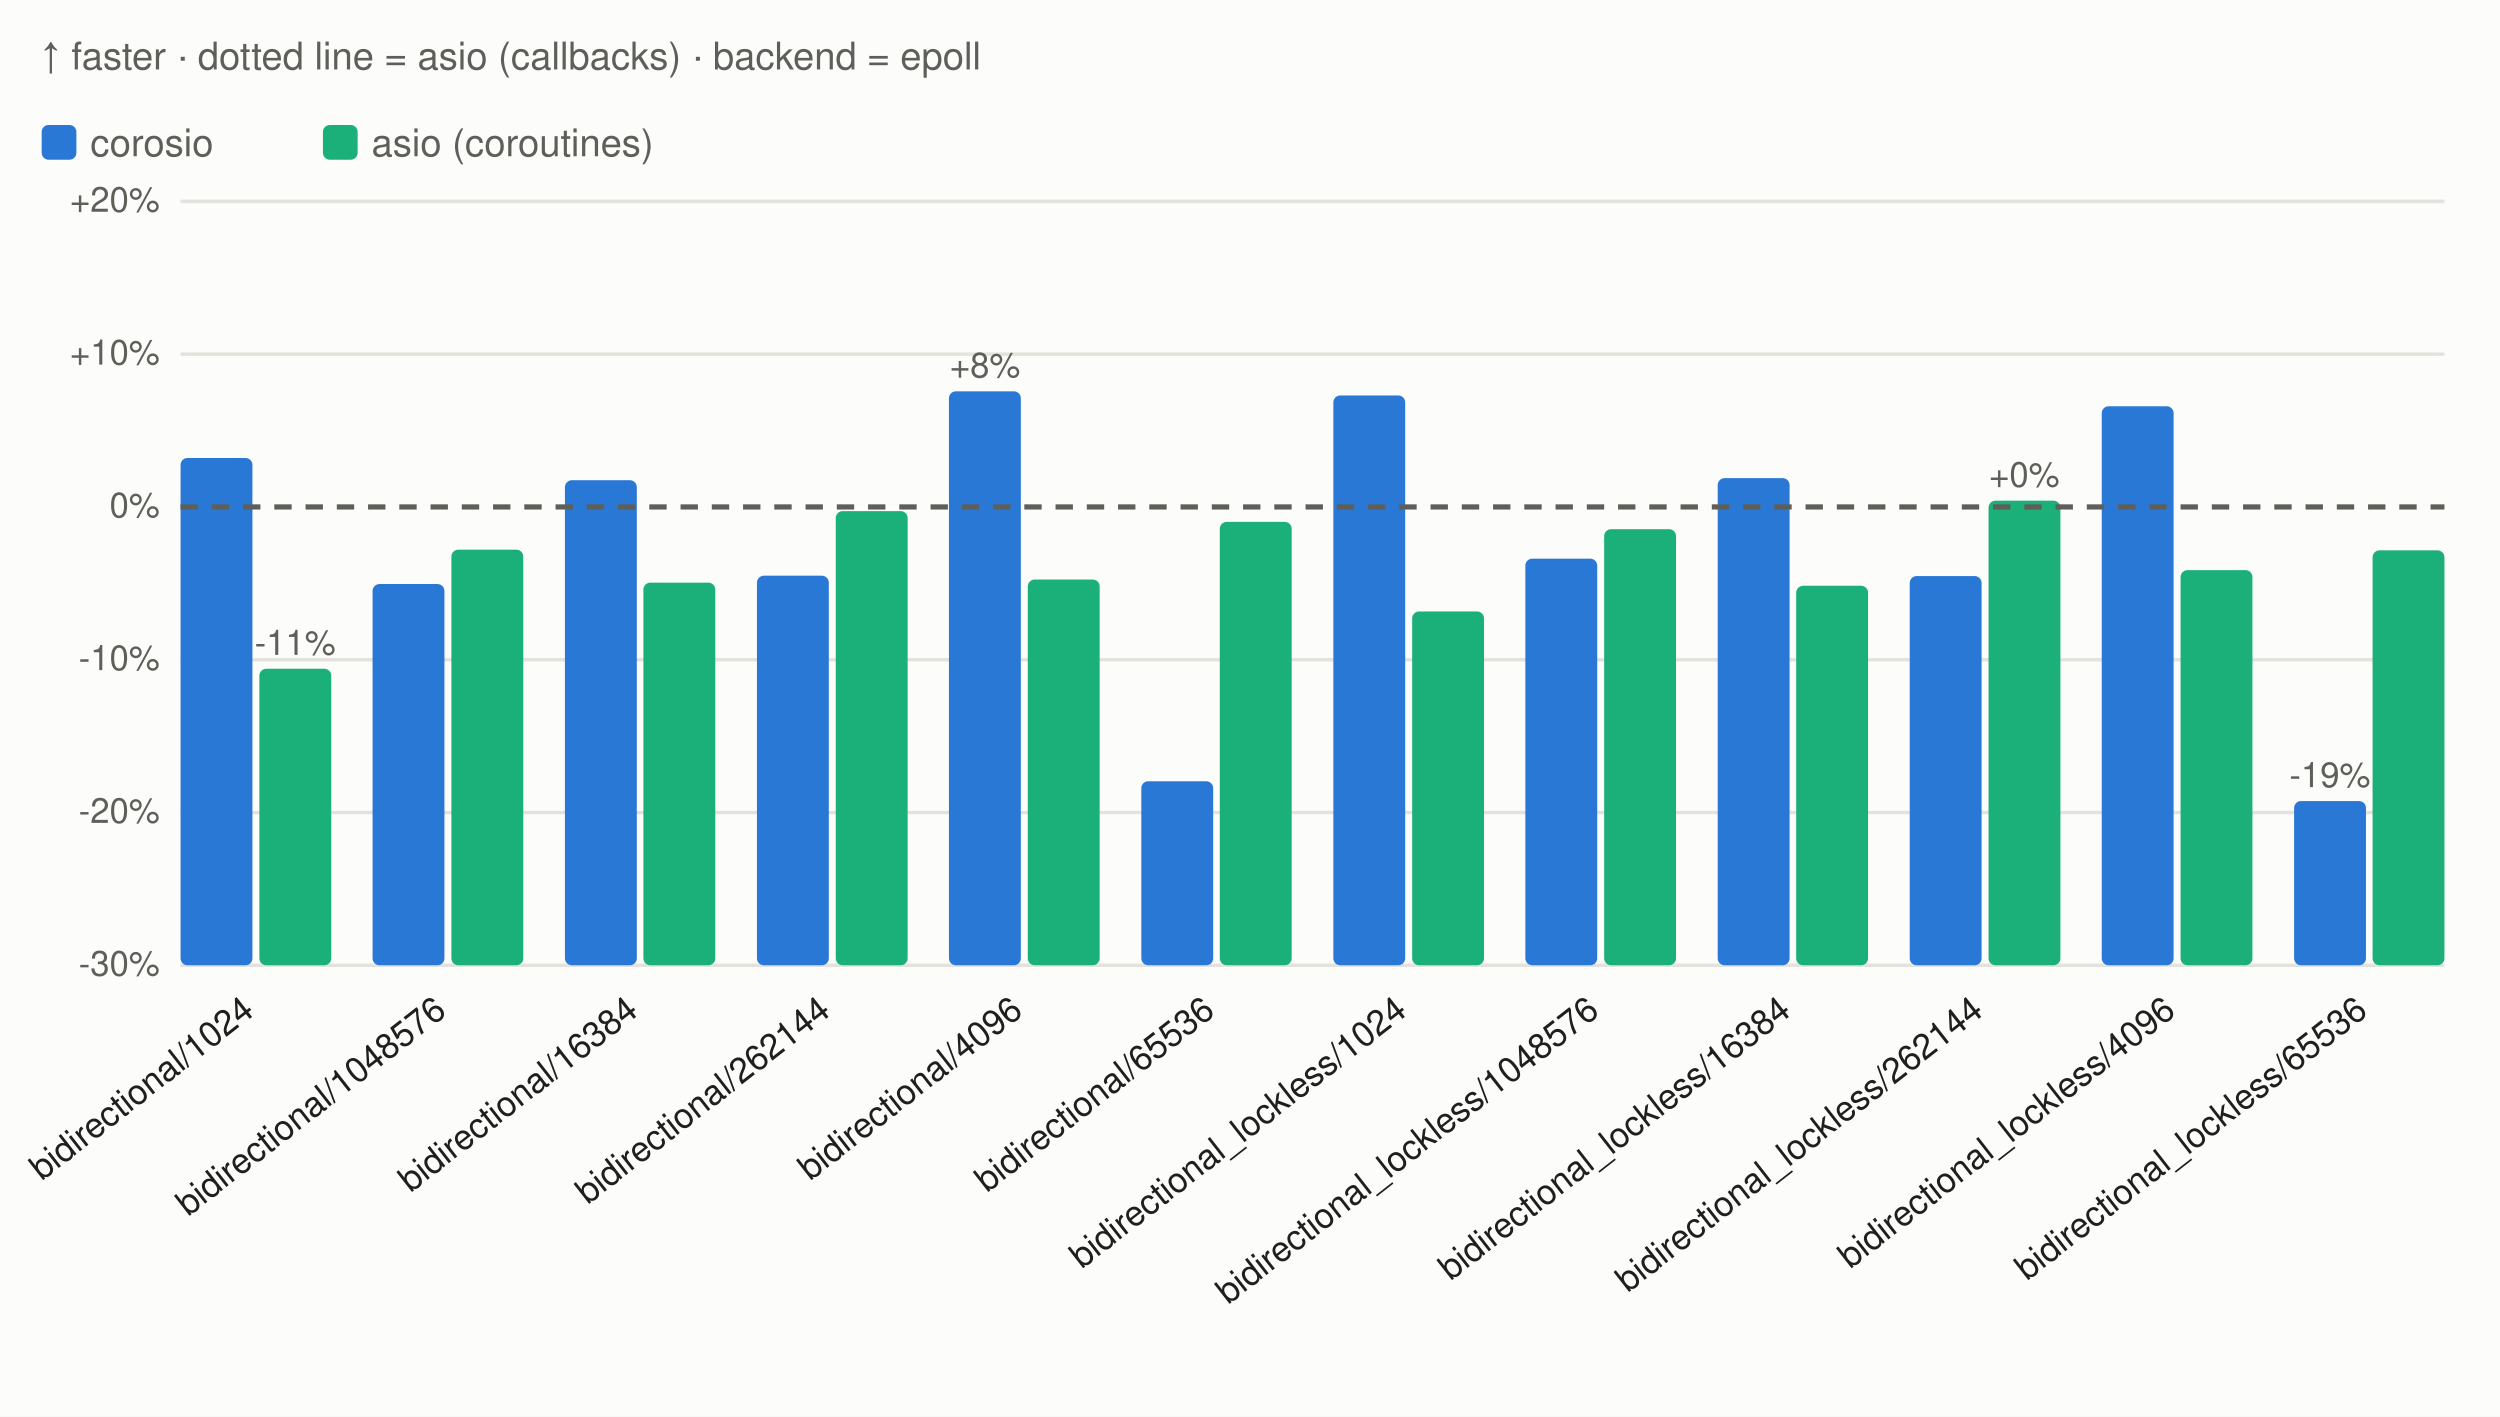
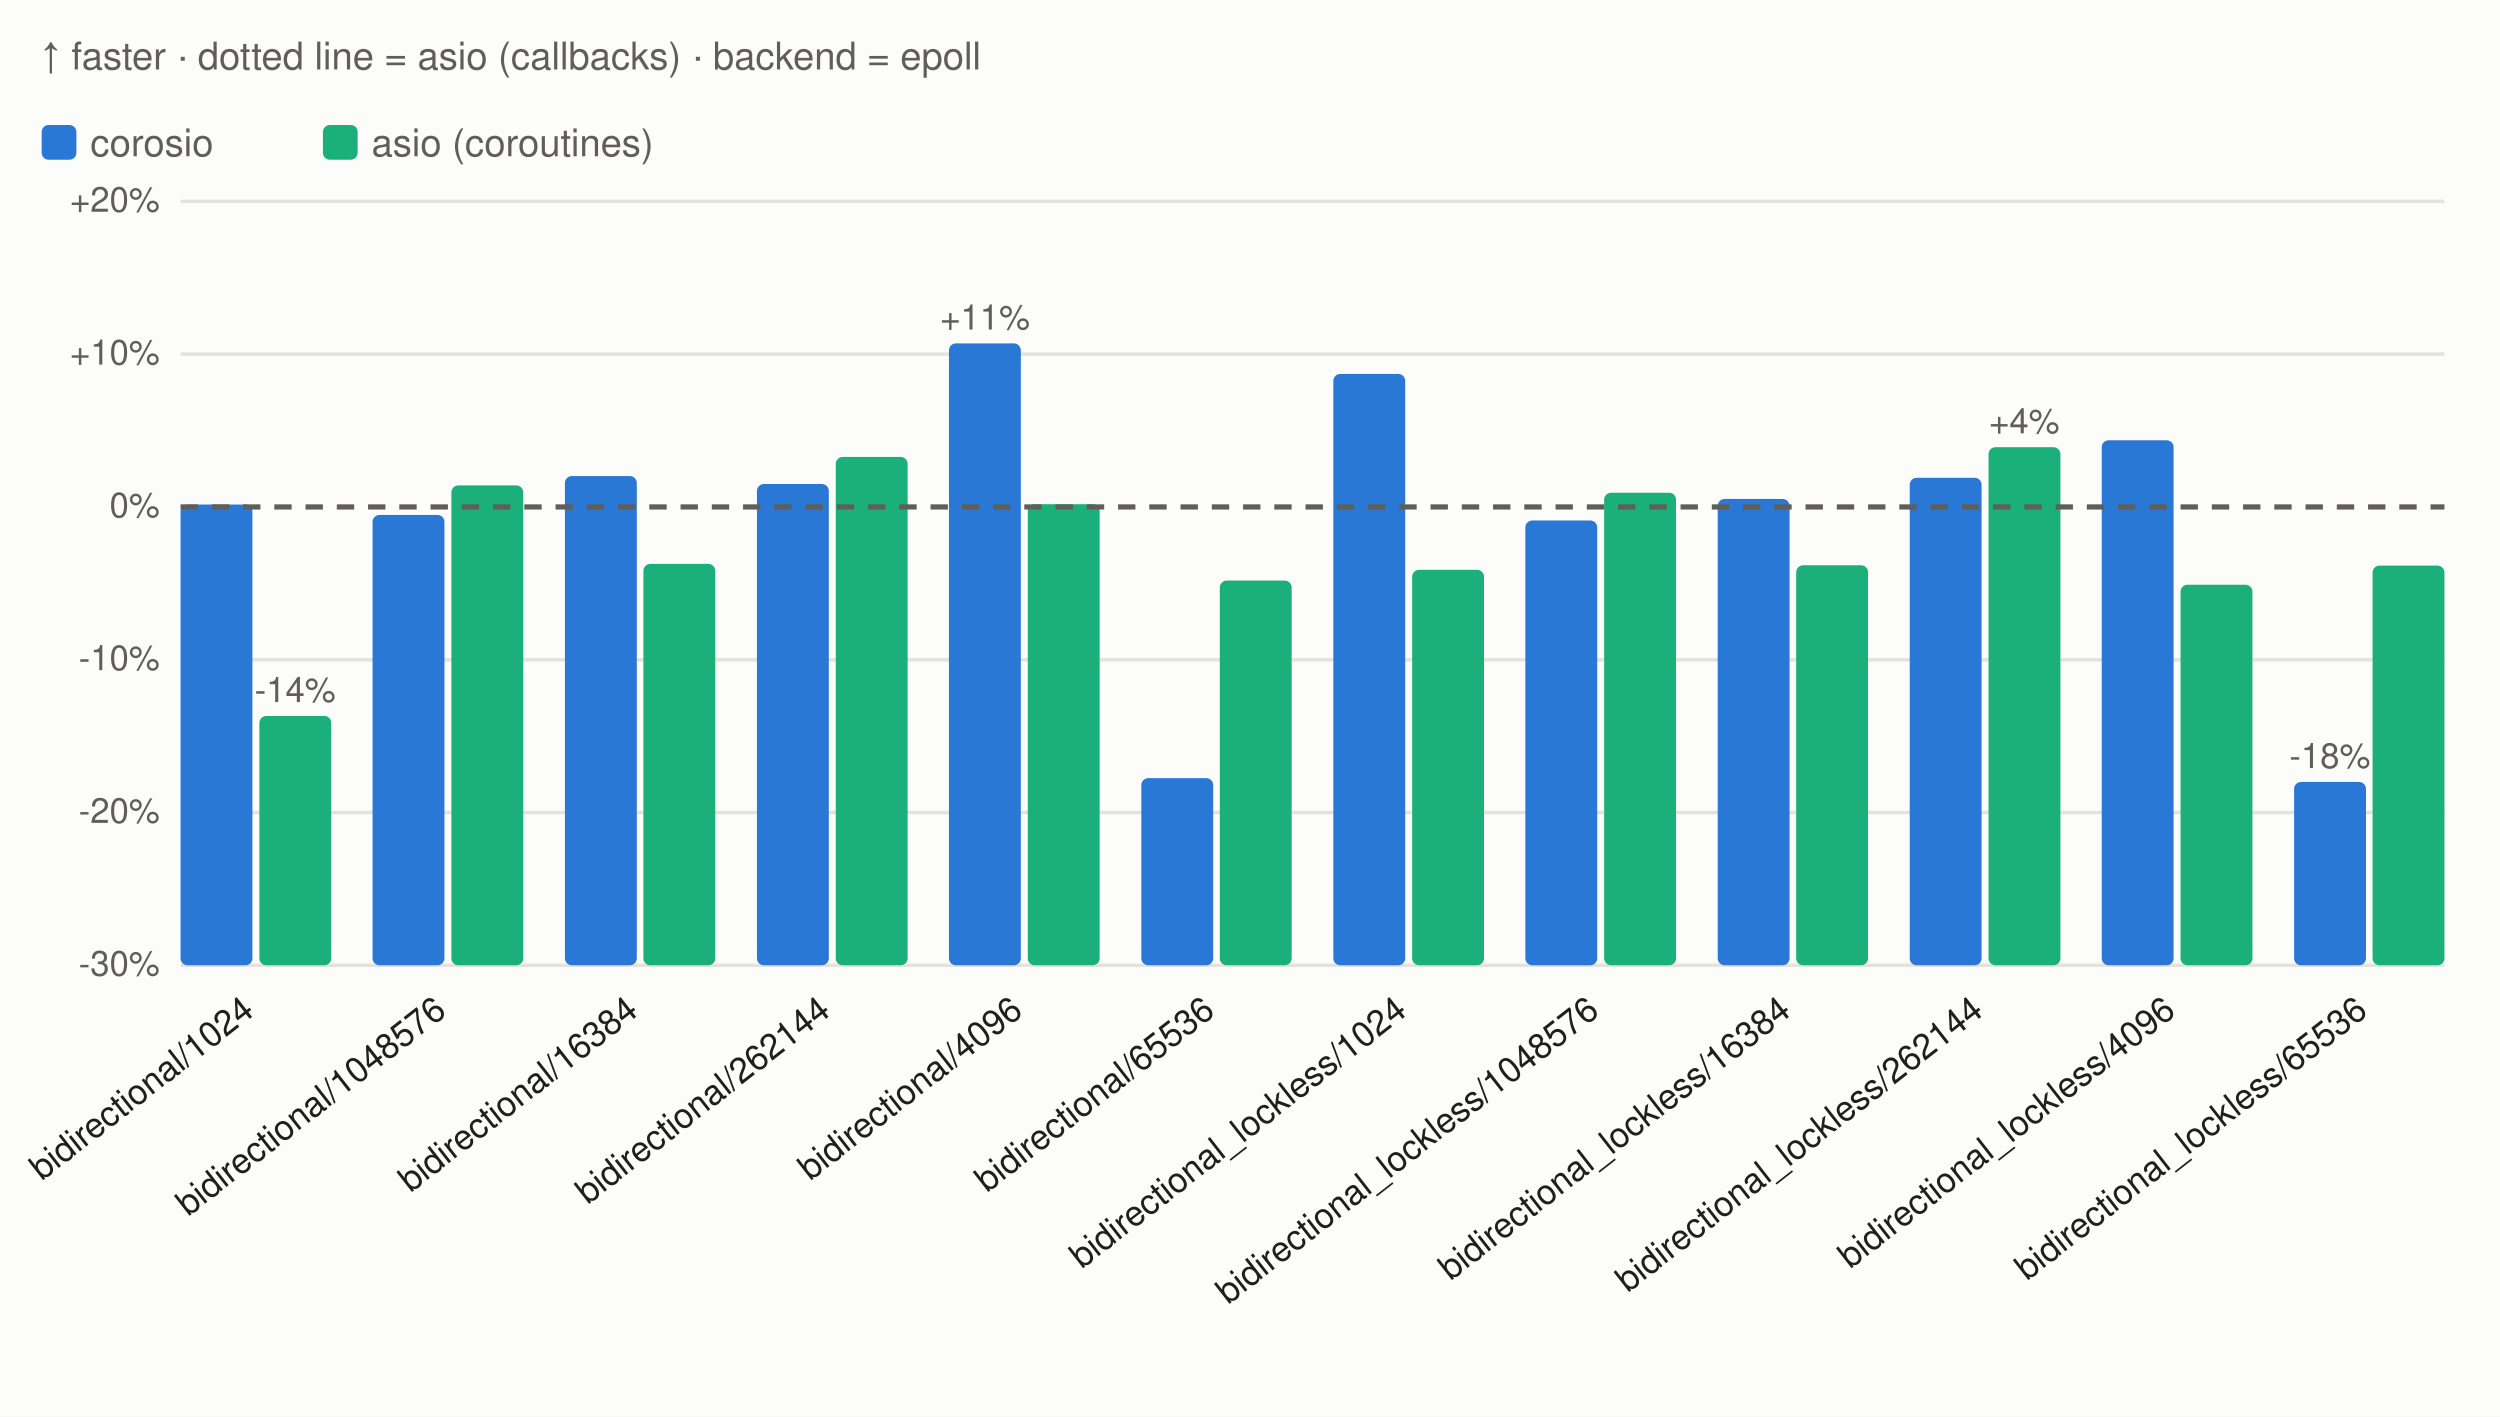
<svg xmlns="http://www.w3.org/2000/svg" class="bch-chart" width="720" height="408" viewBox="0 0 720 408">
  <style>.bch-chart{width:100%;height:auto;overflow:visible}.imageblock.bch-block{align-items:stretch}.imageblock.bch-block .content{width:100%}.bch-seg-label{fill:#ffffff;font-weight:700}html.dark .bch-exact&gt;summary.title,html.dark .bch-exact summary.title{color:var(--text-main-text-primary,#ffffff)}.boostlook .doc .openblock.bch-card{border:1px solid var(--border-border-secondary,#e3e2dc);border-radius:10px;padding:14px 14px 4px;margin-top:1.4rem;margin-bottom:1.4rem}.boostlook .doc .bch-card .imageblock.bch-block{margin-top:0;margin-bottom:0.25rem}.boostlook .doc .bch-card details.bch-exact{margin-top:0;margin-bottom:0.5rem;margin-left:0}.boostlook .doc .bch-card details.bch-exact&gt;summary{margin-left:2rem}.boostlook .doc .bch-card table.stretch,.boostlook #content .bch-card table.stretch{width:100%;margin-left:0;font-size:0.88em}.boostlook .doc .bch-card table.stretch td,.boostlook .doc .bch-card table.stretch th{padding:0.3rem 0.55rem}@media (prefers-color-scheme: dark) {.bch-surface{fill:#1a1a19}.bch-ink{fill:#ffffff}.bch-ink2{fill:#c3c2b7}.bch-grid{stroke:#3a3a38}.bch-zero{stroke:#c3c2b7}.bch-s-native{fill:#3987e5}.bch-s-uring{fill:#d95926}.bch-s-cb{fill:#199e70}.bch-div-pos{fill:#3987e5}.bch-div-neg{fill:#e66767}.bch-div-mid{fill:#383835}}html:not(.dark) .bch-surface{fill:transparent}html:not(.dark) .bch-ink{fill:#1f1f1e}html:not(.dark) .bch-ink2{fill:#5f5e58}html:not(.dark) .bch-grid{stroke:#e3e2dc}html:not(.dark) .bch-zero{stroke:#5f5e58}html:not(.dark) .bch-s-native{fill:#2a78d6}html:not(.dark) .bch-s-uring{fill:#eb6834}html:not(.dark) .bch-s-cb{fill:#1baf7a}html:not(.dark) .bch-div-pos{fill:#2a78d6}html:not(.dark) .bch-div-neg{fill:#e34948}html:not(.dark) .bch-div-mid{fill:#f0efec}html.dark .bch-surface{fill:transparent}html.dark .bch-ink{fill:#ffffff}html.dark .bch-ink2{fill:#c3c2b7}html.dark .bch-grid{stroke:#3a3a38}html.dark .bch-zero{stroke:#c3c2b7}html.dark .bch-s-native{fill:#3987e5}html.dark .bch-s-uring{fill:#d95926}html.dark .bch-s-cb{fill:#199e70}html.dark .bch-div-pos{fill:#3987e5}html.dark .bch-div-neg{fill:#e66767}html.dark .bch-div-mid{fill:#383835}</style>
  <rect width="720" height="408" class="bch-surface" fill="#fcfcfb" />
  <text x="12" y="20" font-family="-apple-system,Segoe UI,Helvetica,Arial,sans-serif" font-size="11" class="bch-ink2" fill="#5f5e58">↑ faster · dotted line = asio (callbacks) · backend = epoll</text>
  <rect x="12" y="36" width="10" height="10" rx="2" class="bch-s-native" fill="#2a78d6" />
  <text x="26" y="45" font-family="-apple-system,Segoe UI,Helvetica,Arial,sans-serif" font-size="11" class="bch-ink2" fill="#5f5e58">corosio</text>
  <rect x="93" y="36" width="10" height="10" rx="2" class="bch-s-cb" fill="#1baf7a" />
  <text x="107" y="45" font-family="-apple-system,Segoe UI,Helvetica,Arial,sans-serif" font-size="11" class="bch-ink2" fill="#5f5e58">asio (coroutines)</text>
  <line x1="52" y1="278.0" x2="704" y2="278.0" class="bch-grid" stroke="#e3e2dc" stroke-width="1" />
  <text x="46" y="281.0" font-family="-apple-system,Segoe UI,Helvetica,Arial,sans-serif" font-size="10" class="bch-ink2" fill="#5f5e58" text-anchor="end">-30%</text>
  <line x1="52" y1="234.0" x2="704" y2="234.0" class="bch-grid" stroke="#e3e2dc" stroke-width="1" />
  <text x="46" y="237.0" font-family="-apple-system,Segoe UI,Helvetica,Arial,sans-serif" font-size="10" class="bch-ink2" fill="#5f5e58" text-anchor="end">-20%</text>
  <line x1="52" y1="190.0" x2="704" y2="190.0" class="bch-grid" stroke="#e3e2dc" stroke-width="1" />
  <text x="46" y="193.0" font-family="-apple-system,Segoe UI,Helvetica,Arial,sans-serif" font-size="10" class="bch-ink2" fill="#5f5e58" text-anchor="end">-10%</text>
  <line x1="52" y1="102.0" x2="704" y2="102.0" class="bch-grid" stroke="#e3e2dc" stroke-width="1" />
  <text x="46" y="105.0" font-family="-apple-system,Segoe UI,Helvetica,Arial,sans-serif" font-size="10" class="bch-ink2" fill="#5f5e58" text-anchor="end">+10%</text>
  <line x1="52" y1="58.0" x2="704" y2="58.0" class="bch-grid" stroke="#e3e2dc" stroke-width="1" />
  <text x="46" y="61.0" font-family="-apple-system,Segoe UI,Helvetica,Arial,sans-serif" font-size="10" class="bch-ink2" fill="#5f5e58" text-anchor="end">+20%</text>
  <text x="46" y="149.0" font-family="-apple-system,Segoe UI,Helvetica,Arial,sans-serif" font-size="10" class="bch-ink2" fill="#5f5e58" text-anchor="end">0%</text>
-   <rect x="52.0" y="131.9" width="20.7" height="146.1" rx="2" class="bch-s-native" fill="#2a78d6" />
-   <rect x="74.7" y="192.6" width="20.7" height="85.4" rx="2" class="bch-s-cb" fill="#1baf7a" />
-   <text x="85.0" y="188.6" font-family="-apple-system,Segoe UI,Helvetica,Arial,sans-serif" font-size="10" class="bch-ink2" fill="#5f5e58" text-anchor="middle">-11%</text>
+   <rect x="52.0" y="145.3" width="20.7" height="132.7" rx="2" class="bch-s-native" fill="#2a78d6" />
+   <rect x="74.7" y="206.2" width="20.7" height="71.8" rx="2" class="bch-s-cb" fill="#1baf7a" />
+   <text x="85.0" y="202.2" font-family="-apple-system,Segoe UI,Helvetica,Arial,sans-serif" font-size="10" class="bch-ink2" fill="#5f5e58" text-anchor="middle">-14%</text>
  <text x="73.7" y="292.0" font-family="-apple-system,Segoe UI,Helvetica,Arial,sans-serif" font-size="10" class="bch-ink" fill="#1f1f1e" text-anchor="end" transform="rotate(-38 73.7 292.0)">bidirectional/1024</text>
-   <rect x="107.3" y="168.2" width="20.7" height="109.8" rx="2" class="bch-s-native" fill="#2a78d6" />
-   <rect x="130.0" y="158.3" width="20.7" height="119.7" rx="2" class="bch-s-cb" fill="#1baf7a" />
+   <rect x="107.3" y="148.3" width="20.7" height="129.7" rx="2" class="bch-s-native" fill="#2a78d6" />
+   <rect x="130.0" y="139.8" width="20.7" height="138.2" rx="2" class="bch-s-cb" fill="#1baf7a" />
  <text x="129.0" y="292.0" font-family="-apple-system,Segoe UI,Helvetica,Arial,sans-serif" font-size="10" class="bch-ink" fill="#1f1f1e" text-anchor="end" transform="rotate(-38 129.0 292.0)">bidirectional/1048576</text>
-   <rect x="162.7" y="138.3" width="20.7" height="139.7" rx="2" class="bch-s-native" fill="#2a78d6" />
-   <rect x="185.3" y="167.8" width="20.7" height="110.2" rx="2" class="bch-s-cb" fill="#1baf7a" />
+   <rect x="162.7" y="137.1" width="20.7" height="140.9" rx="2" class="bch-s-native" fill="#2a78d6" />
+   <rect x="185.3" y="162.4" width="20.7" height="115.6" rx="2" class="bch-s-cb" fill="#1baf7a" />
  <text x="184.3" y="292.0" font-family="-apple-system,Segoe UI,Helvetica,Arial,sans-serif" font-size="10" class="bch-ink" fill="#1f1f1e" text-anchor="end" transform="rotate(-38 184.3 292.0)">bidirectional/16384</text>
-   <rect x="218.0" y="165.8" width="20.7" height="112.2" rx="2" class="bch-s-native" fill="#2a78d6" />
-   <rect x="240.7" y="147.2" width="20.7" height="130.8" rx="2" class="bch-s-cb" fill="#1baf7a" />
+   <rect x="218.0" y="139.4" width="20.7" height="138.6" rx="2" class="bch-s-native" fill="#2a78d6" />
+   <rect x="240.7" y="131.6" width="20.7" height="146.4" rx="2" class="bch-s-cb" fill="#1baf7a" />
  <text x="239.7" y="292.0" font-family="-apple-system,Segoe UI,Helvetica,Arial,sans-serif" font-size="10" class="bch-ink" fill="#1f1f1e" text-anchor="end" transform="rotate(-38 239.7 292.0)">bidirectional/262144</text>
-   <rect x="273.3" y="112.7" width="20.7" height="165.3" rx="2" class="bch-s-native" fill="#2a78d6" />
-   <text x="283.7" y="108.7" font-family="-apple-system,Segoe UI,Helvetica,Arial,sans-serif" font-size="10" class="bch-ink2" fill="#5f5e58" text-anchor="middle">+8%</text>
-   <rect x="296.0" y="166.9" width="20.7" height="111.1" rx="2" class="bch-s-cb" fill="#1baf7a" />
+   <rect x="273.3" y="98.9" width="20.7" height="179.1" rx="2" class="bch-s-native" fill="#2a78d6" />
+   <text x="283.7" y="94.9" font-family="-apple-system,Segoe UI,Helvetica,Arial,sans-serif" font-size="10" class="bch-ink2" fill="#5f5e58" text-anchor="middle">+11%</text>
+   <rect x="296.0" y="145.2" width="20.7" height="132.8" rx="2" class="bch-s-cb" fill="#1baf7a" />
  <text x="295.0" y="292.0" font-family="-apple-system,Segoe UI,Helvetica,Arial,sans-serif" font-size="10" class="bch-ink" fill="#1f1f1e" text-anchor="end" transform="rotate(-38 295.0 292.0)">bidirectional/4096</text>
-   <rect x="328.7" y="225.0" width="20.7" height="53.0" rx="2" class="bch-s-native" fill="#2a78d6" />
-   <rect x="351.3" y="150.3" width="20.7" height="127.7" rx="2" class="bch-s-cb" fill="#1baf7a" />
+   <rect x="328.7" y="224.1" width="20.7" height="53.9" rx="2" class="bch-s-native" fill="#2a78d6" />
+   <rect x="351.3" y="167.2" width="20.7" height="110.8" rx="2" class="bch-s-cb" fill="#1baf7a" />
  <text x="350.3" y="292.0" font-family="-apple-system,Segoe UI,Helvetica,Arial,sans-serif" font-size="10" class="bch-ink" fill="#1f1f1e" text-anchor="end" transform="rotate(-38 350.3 292.0)">bidirectional/65536</text>
-   <rect x="384.0" y="113.9" width="20.7" height="164.1" rx="2" class="bch-s-native" fill="#2a78d6" />
-   <rect x="406.7" y="176.1" width="20.7" height="101.9" rx="2" class="bch-s-cb" fill="#1baf7a" />
+   <rect x="384.0" y="107.7" width="20.7" height="170.3" rx="2" class="bch-s-native" fill="#2a78d6" />
+   <rect x="406.7" y="164.1" width="20.7" height="113.9" rx="2" class="bch-s-cb" fill="#1baf7a" />
  <text x="405.7" y="292.0" font-family="-apple-system,Segoe UI,Helvetica,Arial,sans-serif" font-size="10" class="bch-ink" fill="#1f1f1e" text-anchor="end" transform="rotate(-38 405.7 292.0)">bidirectional_lockless/1024</text>
-   <rect x="439.3" y="160.9" width="20.7" height="117.1" rx="2" class="bch-s-native" fill="#2a78d6" />
-   <rect x="462.0" y="152.4" width="20.7" height="125.6" rx="2" class="bch-s-cb" fill="#1baf7a" />
+   <rect x="439.3" y="149.9" width="20.7" height="128.1" rx="2" class="bch-s-native" fill="#2a78d6" />
+   <rect x="462.0" y="141.9" width="20.7" height="136.1" rx="2" class="bch-s-cb" fill="#1baf7a" />
  <text x="461.0" y="292.0" font-family="-apple-system,Segoe UI,Helvetica,Arial,sans-serif" font-size="10" class="bch-ink" fill="#1f1f1e" text-anchor="end" transform="rotate(-38 461.0 292.0)">bidirectional_lockless/1048576</text>
-   <rect x="494.7" y="137.7" width="20.7" height="140.3" rx="2" class="bch-s-native" fill="#2a78d6" />
-   <rect x="517.3" y="168.7" width="20.7" height="109.3" rx="2" class="bch-s-cb" fill="#1baf7a" />
+   <rect x="494.7" y="143.7" width="20.7" height="134.3" rx="2" class="bch-s-native" fill="#2a78d6" />
+   <rect x="517.3" y="162.8" width="20.7" height="115.2" rx="2" class="bch-s-cb" fill="#1baf7a" />
  <text x="516.3" y="292.0" font-family="-apple-system,Segoe UI,Helvetica,Arial,sans-serif" font-size="10" class="bch-ink" fill="#1f1f1e" text-anchor="end" transform="rotate(-38 516.3 292.0)">bidirectional_lockless/16384</text>
-   <rect x="550.0" y="165.9" width="20.7" height="112.1" rx="2" class="bch-s-native" fill="#2a78d6" />
-   <rect x="572.7" y="144.2" width="20.7" height="133.8" rx="2" class="bch-s-cb" fill="#1baf7a" />
-   <text x="583.0" y="140.2" font-family="-apple-system,Segoe UI,Helvetica,Arial,sans-serif" font-size="10" class="bch-ink2" fill="#5f5e58" text-anchor="middle">+0%</text>
+   <rect x="550.0" y="137.6" width="20.7" height="140.4" rx="2" class="bch-s-native" fill="#2a78d6" />
+   <rect x="572.7" y="128.8" width="20.7" height="149.2" rx="2" class="bch-s-cb" fill="#1baf7a" />
+   <text x="583.0" y="124.8" font-family="-apple-system,Segoe UI,Helvetica,Arial,sans-serif" font-size="10" class="bch-ink2" fill="#5f5e58" text-anchor="middle">+4%</text>
  <text x="571.7" y="292.0" font-family="-apple-system,Segoe UI,Helvetica,Arial,sans-serif" font-size="10" class="bch-ink" fill="#1f1f1e" text-anchor="end" transform="rotate(-38 571.7 292.0)">bidirectional_lockless/262144</text>
-   <rect x="605.3" y="117.0" width="20.7" height="161.0" rx="2" class="bch-s-native" fill="#2a78d6" />
-   <rect x="628.0" y="164.2" width="20.7" height="113.8" rx="2" class="bch-s-cb" fill="#1baf7a" />
+   <rect x="605.3" y="126.8" width="20.7" height="151.2" rx="2" class="bch-s-native" fill="#2a78d6" />
+   <rect x="628.0" y="168.4" width="20.7" height="109.6" rx="2" class="bch-s-cb" fill="#1baf7a" />
  <text x="627.0" y="292.0" font-family="-apple-system,Segoe UI,Helvetica,Arial,sans-serif" font-size="10" class="bch-ink" fill="#1f1f1e" text-anchor="end" transform="rotate(-38 627.0 292.0)">bidirectional_lockless/4096</text>
-   <rect x="660.7" y="230.7" width="20.7" height="47.3" rx="2" class="bch-s-native" fill="#2a78d6" />
-   <text x="671.0" y="226.7" font-family="-apple-system,Segoe UI,Helvetica,Arial,sans-serif" font-size="10" class="bch-ink2" fill="#5f5e58" text-anchor="middle">-19%</text>
-   <rect x="683.3" y="158.5" width="20.7" height="119.5" rx="2" class="bch-s-cb" fill="#1baf7a" />
+   <rect x="660.7" y="225.2" width="20.7" height="52.8" rx="2" class="bch-s-native" fill="#2a78d6" />
+   <text x="671.0" y="221.2" font-family="-apple-system,Segoe UI,Helvetica,Arial,sans-serif" font-size="10" class="bch-ink2" fill="#5f5e58" text-anchor="middle">-18%</text>
+   <rect x="683.3" y="162.9" width="20.7" height="115.1" rx="2" class="bch-s-cb" fill="#1baf7a" />
  <text x="682.3" y="292.0" font-family="-apple-system,Segoe UI,Helvetica,Arial,sans-serif" font-size="10" class="bch-ink" fill="#1f1f1e" text-anchor="end" transform="rotate(-38 682.3 292.0)">bidirectional_lockless/65536</text>
  <line x1="52" y1="146.0" x2="704" y2="146.0" class="bch-zero" stroke="#5f5e58" stroke-width="1.5" stroke-dasharray="5 4" />
</svg>
